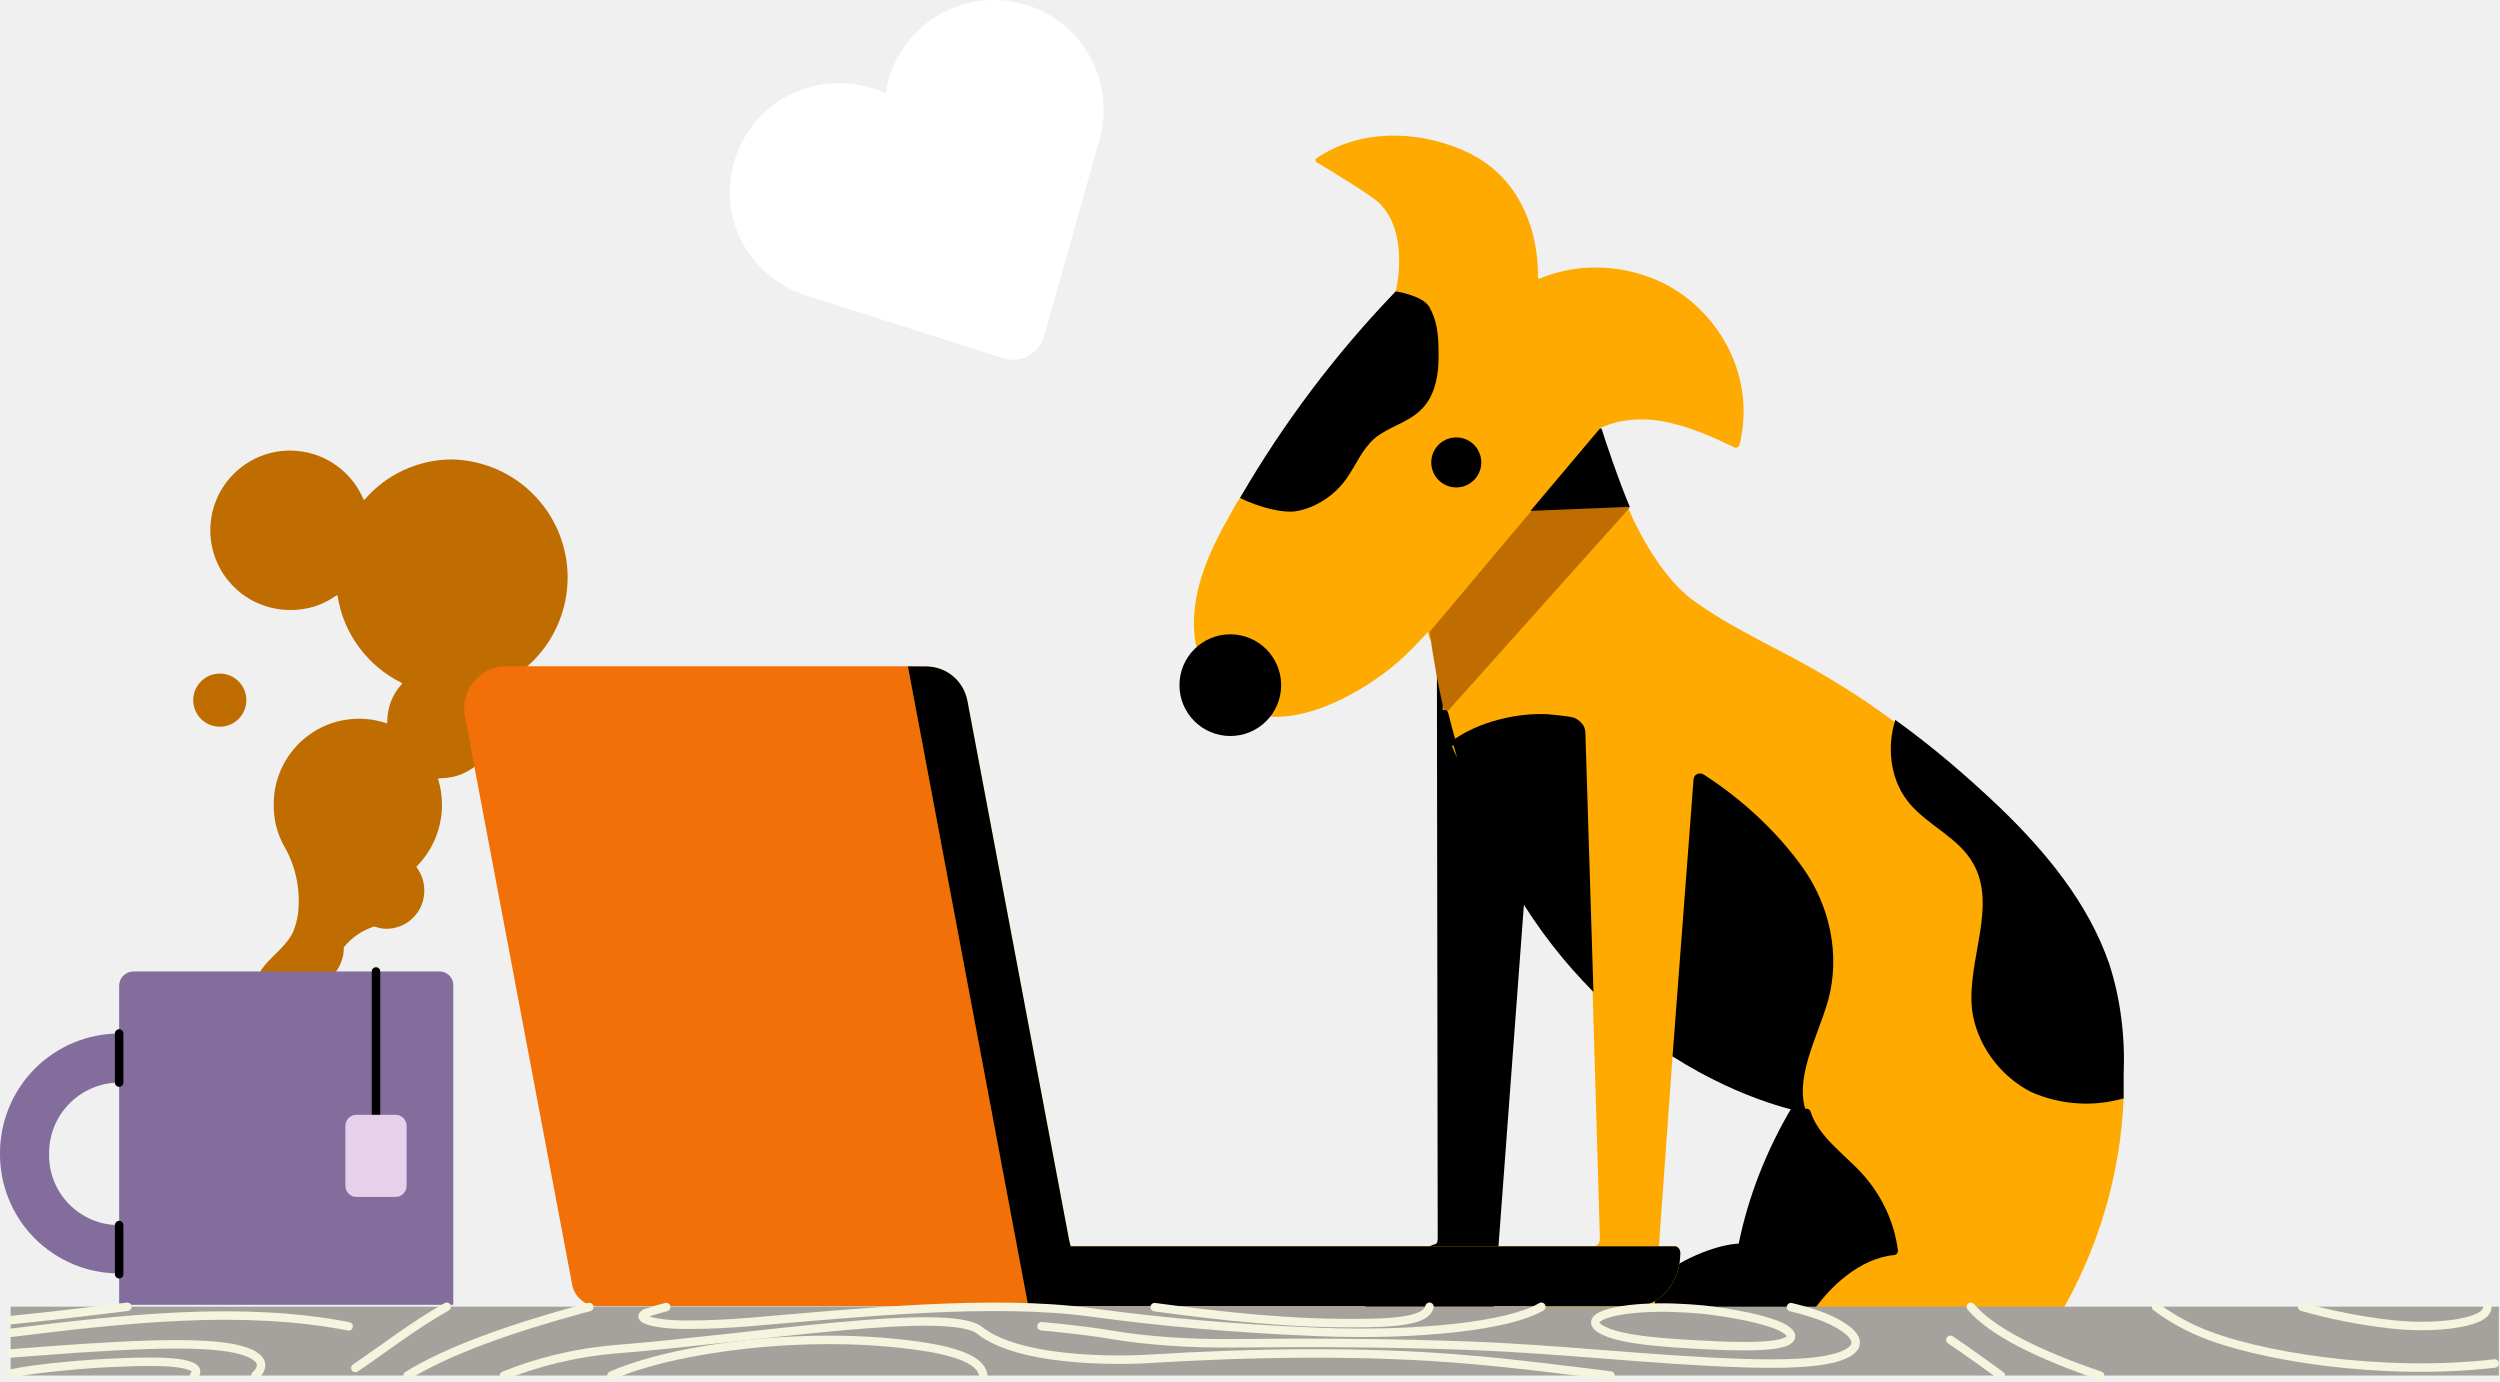
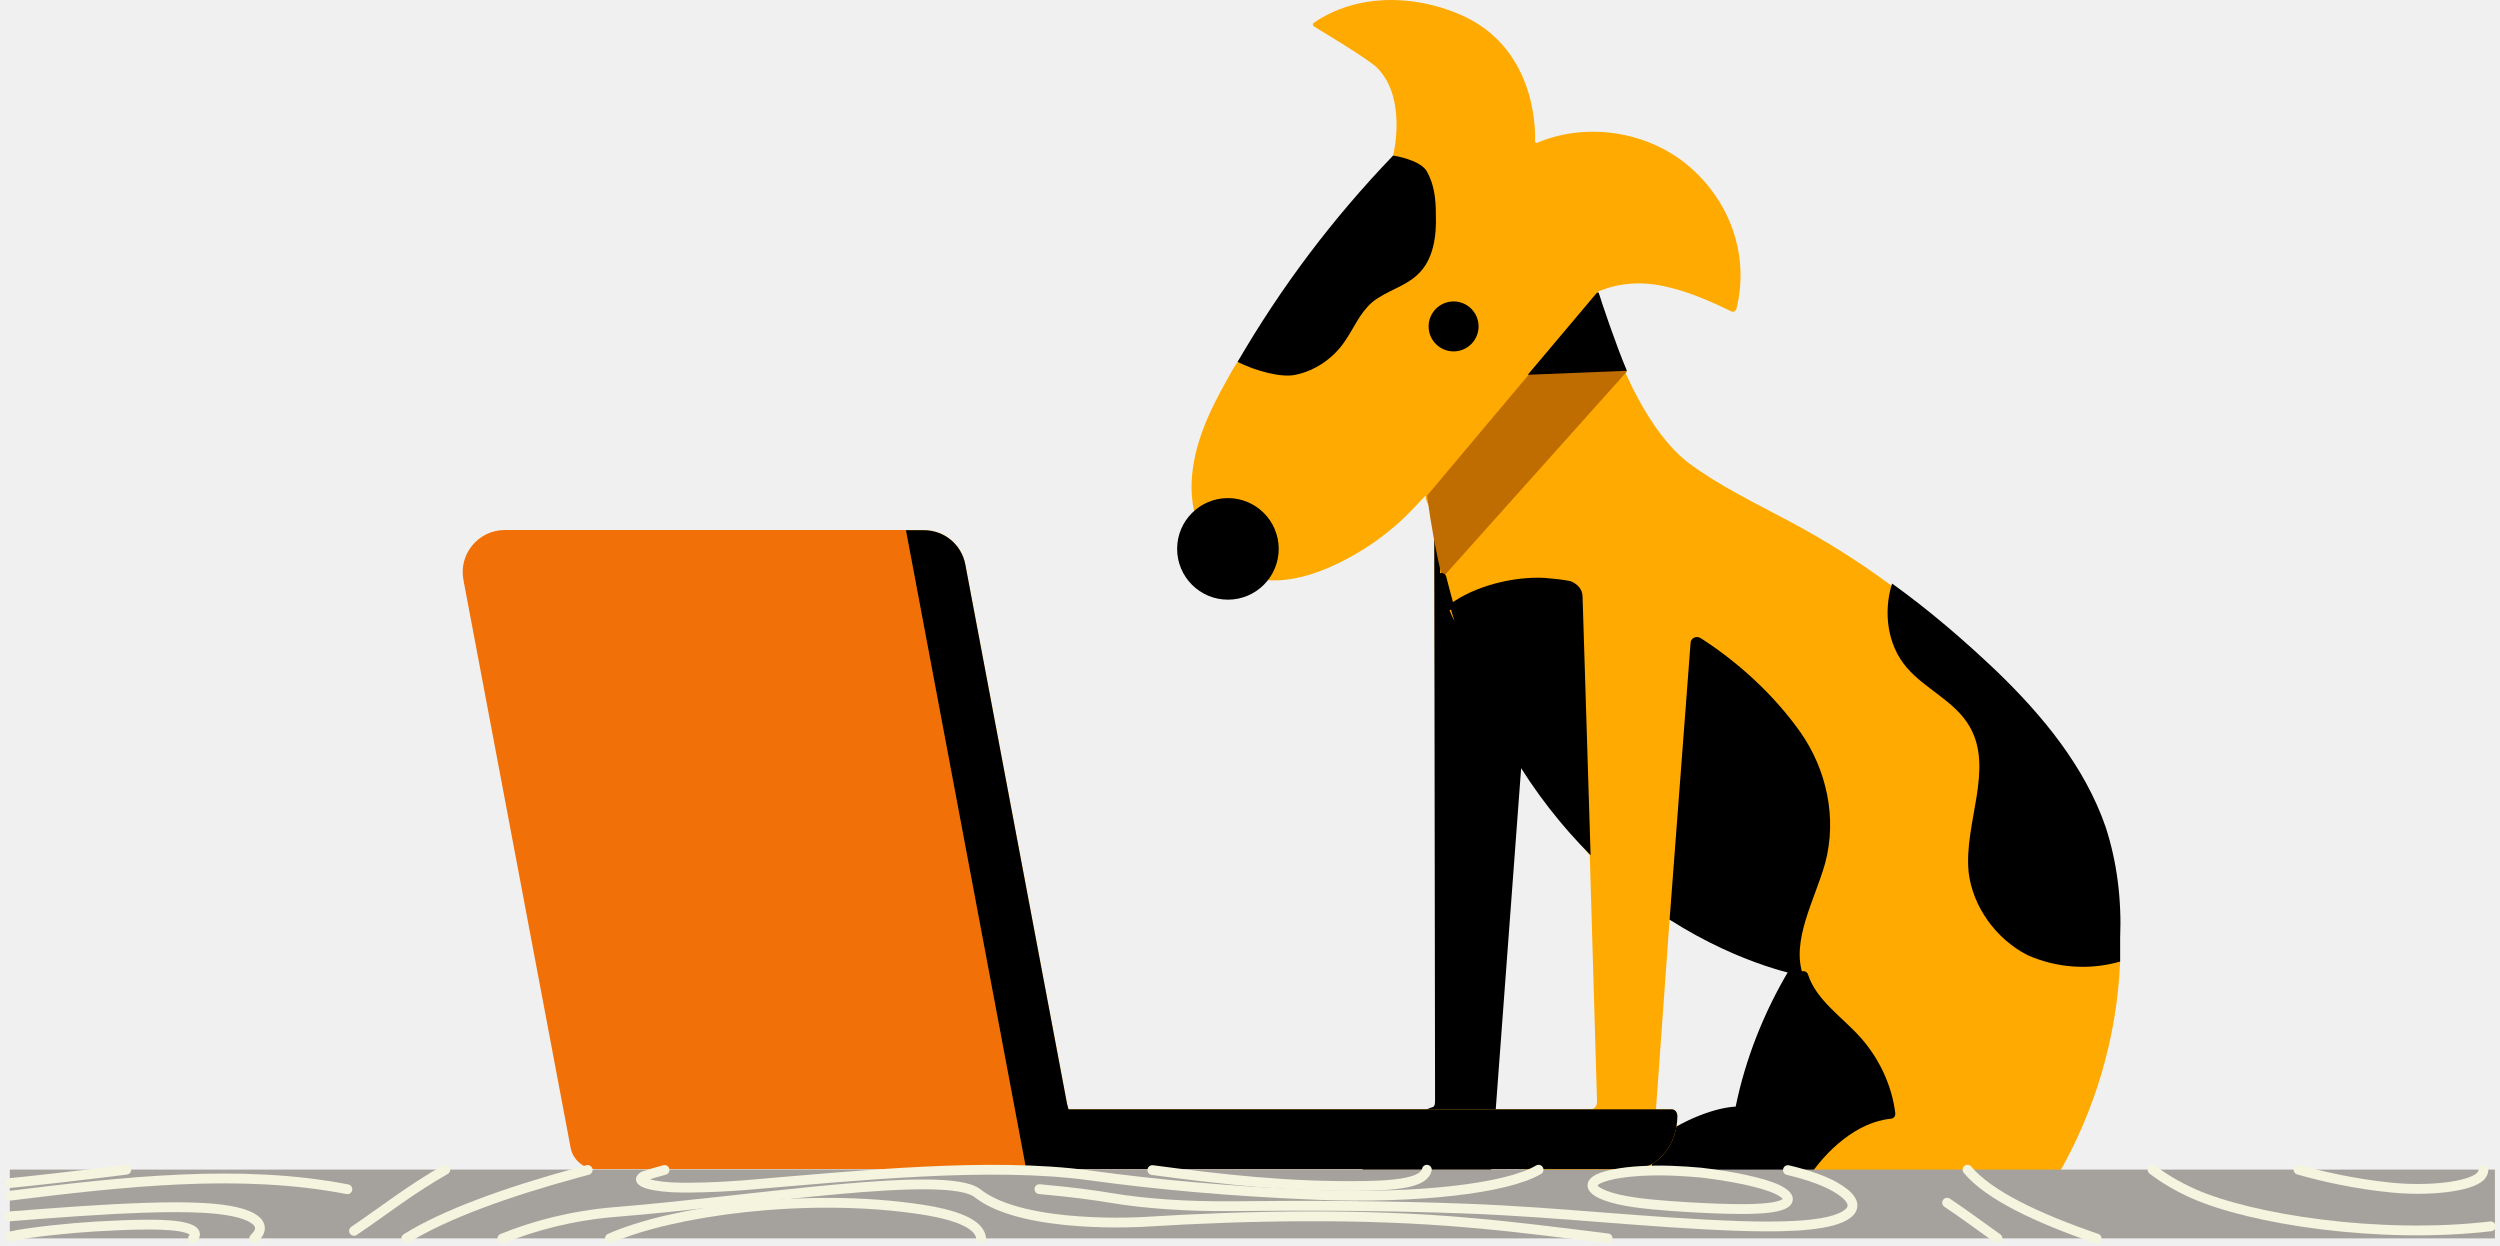
- <svg xmlns="http://www.w3.org/2000/svg" width="295" height="163" viewBox="0 0 295 163" fill="none">
-   <path d="M95.915 35.112L118.307 42.25C118.788 42.408 119.306 42.489 119.818 42.443C120.327 42.397 120.839 42.261 121.294 42.011C121.751 41.778 122.154 41.45 122.488 41.044C122.804 40.642 123.04 40.181 123.195 39.686L129.784 16.324C130.244 14.618 130.345 12.84 130.098 11.094C129.85 9.362 129.237 7.687 128.317 6.18C127.413 4.684 126.191 3.378 124.755 2.365C123.319 1.352 121.676 0.647 119.953 0.282C118.23 -0.084 116.452 -0.095 114.722 0.256C113.013 0.607 111.374 1.303 109.915 2.304C108.476 3.303 107.256 4.597 106.324 6.091C105.395 7.581 104.768 9.247 104.515 11.002C102.526 10.095 100.363 9.69 98.202 9.839C96.039 9.975 93.944 10.651 92.103 11.799C89.531 13.43 87.626 15.919 86.72 18.822C85.811 21.728 85.931 24.846 87.108 27.669C87.928 29.484 89.139 31.098 90.664 32.381C92.189 33.665 93.984 34.591 95.915 35.112Z" fill="white" />
-   <path d="M65.362 103.994C62.844 103.994 60.802 101.914 60.802 99.339C60.802 96.772 62.844 94.684 65.362 94.684C67.879 94.684 69.922 96.772 69.922 99.339C69.922 101.914 67.879 103.994 65.362 103.994Z" fill="#BF6D01" />
-   <path d="M39.836 70.323C39.825 70.315 39.825 70.295 39.816 70.286C39.807 70.266 39.787 70.257 39.778 70.257C39.758 70.249 39.741 70.249 39.73 70.249C39.712 70.249 39.692 70.257 39.684 70.266C38.144 71.379 36.291 71.978 34.392 71.978C32.681 72.006 31 71.569 29.519 70.723C28.046 69.869 26.82 68.623 25.991 67.133C25.166 65.639 24.757 63.948 24.823 62.239C24.881 60.538 25.404 58.875 26.334 57.451C27.266 56.016 28.566 54.868 30.106 54.117C31.636 53.366 33.345 53.052 35.046 53.205C36.746 53.357 38.38 53.964 39.758 54.971C41.136 55.978 42.218 57.336 42.886 58.904C42.894 58.924 42.903 58.933 42.914 58.942C42.923 58.962 42.94 58.962 42.961 58.97C42.969 58.97 42.989 58.97 43.009 58.962C43.018 58.962 43.035 58.953 43.047 58.933C44.319 57.46 45.886 56.272 47.653 55.466C49.431 54.649 51.35 54.22 53.298 54.212C56.575 54.278 59.728 55.483 62.208 57.65C64.68 59.808 66.314 62.762 66.817 66.011C67.321 69.25 66.653 72.565 64.953 75.378C63.253 78.181 60.611 80.29 57.507 81.345C57.487 81.354 57.478 81.354 57.467 81.363C57.458 81.383 57.45 81.391 57.45 81.4C57.438 81.42 57.438 81.429 57.438 81.449C57.438 81.469 57.45 81.478 57.458 81.486C58.209 82.571 58.618 83.863 58.618 85.183C58.618 86.93 57.933 88.613 56.707 89.856C55.473 91.102 53.81 91.815 52.061 91.832H51.805C51.796 91.832 51.776 91.841 51.767 91.841C51.747 91.853 51.739 91.861 51.73 91.87C51.721 91.881 51.71 91.899 51.71 91.91C51.71 91.927 51.71 91.948 51.71 91.956C52.006 92.934 52.147 93.953 52.156 94.968C52.156 97.684 51.083 100.297 49.175 102.227C49.155 102.245 49.146 102.265 49.146 102.282C49.146 102.311 49.146 102.331 49.163 102.351C49.745 103.128 50.058 104.069 50.067 105.038C50.075 105.637 49.972 106.226 49.753 106.776C49.535 107.328 49.204 107.832 48.784 108.261C48.375 108.678 47.872 109.02 47.331 109.247C46.778 109.475 46.191 109.598 45.602 109.598C45.127 109.598 44.652 109.503 44.206 109.334C44.186 109.322 44.166 109.322 44.137 109.334C42.742 109.771 41.508 110.614 40.584 111.765C40.575 111.774 40.567 111.794 40.567 111.822V111.975C40.567 113.684 39.237 115.965 37.526 115.965C36.596 115.965 35.751 116.155 35.181 115.528C35.169 115.517 35.161 115.508 35.152 115.499C35.132 115.499 35.123 115.488 35.103 115.488H30.439C30.431 115.488 30.411 115.488 30.402 115.479C30.382 115.471 30.373 115.462 30.362 115.45C30.353 115.442 30.353 115.422 30.345 115.413C30.345 115.393 30.345 115.376 30.353 115.367C31.162 113.267 33.555 112.125 34.582 109.978C35 108.954 35.227 107.861 35.247 106.747C35.331 104.469 34.81 102.207 33.725 100.193C32.767 98.625 32.272 96.81 32.301 94.968C32.281 93.363 32.652 91.786 33.374 90.351C34.096 88.915 35.152 87.672 36.444 86.731C37.744 85.782 39.255 85.163 40.843 84.927C42.428 84.68 44.054 84.821 45.573 85.336C45.581 85.336 45.602 85.336 45.622 85.336C45.63 85.336 45.651 85.325 45.659 85.316C45.668 85.307 45.676 85.296 45.688 85.287C45.697 85.267 45.697 85.25 45.697 85.241V85.183C45.688 83.529 46.295 81.932 47.417 80.718C47.426 80.707 47.434 80.698 47.434 80.678C47.446 80.669 47.446 80.652 47.434 80.641C47.434 80.623 47.426 80.612 47.417 80.594C47.406 80.583 47.397 80.574 47.388 80.574C45.403 79.596 43.674 78.152 42.362 76.365C41.041 74.59 40.178 72.519 39.836 70.323Z" fill="#BF6D01" />
-   <path d="M25.937 85.753C24.208 85.753 22.801 84.355 22.801 82.617C22.801 80.888 24.208 79.481 25.937 79.481C27.666 79.481 29.07 80.888 29.07 82.617C29.07 84.355 27.666 85.753 25.937 85.753Z" fill="#BF6D01" />
-   <path d="M0 136.105C-0.008 132.382 1.453 128.8 4.065 126.147C6.678 123.498 10.243 121.987 13.966 121.95C13.994 121.95 14.012 121.941 14.032 121.921C14.052 121.901 14.06 121.884 14.06 121.855V116.25C14.081 115.813 14.271 115.393 14.584 115.099C14.906 114.795 15.332 114.625 15.77 114.633H51.871C52.081 114.633 52.3 114.671 52.49 114.757C52.688 114.835 52.87 114.958 53.022 115.108C53.163 115.252 53.287 115.433 53.364 115.632C53.451 115.83 53.488 116.04 53.488 116.25V153.871C53.488 153.9 53.477 153.917 53.459 153.937C53.439 153.957 53.422 153.966 53.393 153.966H14.155C14.127 153.966 14.109 153.957 14.089 153.937C14.069 153.917 14.06 153.9 14.06 153.871V150.355C14.06 150.347 14.06 150.338 14.052 150.318C14.052 150.309 14.04 150.298 14.032 150.289C14.023 150.28 14.012 150.28 14.003 150.269C13.994 150.269 13.974 150.26 13.966 150.26C12.121 150.252 10.289 149.881 8.588 149.158C6.888 148.436 5.349 147.392 4.048 146.08C2.754 144.771 1.729 143.211 1.036 141.502C0.331 139.782 -0.008 137.958 0 136.105ZM13.966 144.561C13.994 144.561 14.012 144.552 14.032 144.532C14.052 144.512 14.06 144.495 14.06 144.466V127.839C14.06 127.822 14.052 127.793 14.032 127.773C14.012 127.753 13.994 127.744 13.966 127.744C11.762 127.782 9.661 128.694 8.131 130.282C6.594 131.867 5.757 133.996 5.795 136.2C5.777 137.293 5.976 138.366 6.376 139.382C6.784 140.389 7.383 141.313 8.142 142.081C8.902 142.86 9.805 143.476 10.801 143.905C11.799 144.334 12.884 144.552 13.966 144.561Z" fill="#826D9C" />
-   <path d="M14.06 121.95V127.744" stroke="black" stroke-linecap="round" stroke-linejoin="round" />
-   <path d="M14.06 144.561V150.355" stroke="black" stroke-linecap="round" stroke-linejoin="round" />
-   <path d="M44.368 114.633V132.02" stroke="black" stroke-linecap="round" stroke-linejoin="round" />
-   <path d="M42.086 141.235H46.646C46.819 141.243 46.997 141.206 47.161 141.149C47.322 141.082 47.475 140.979 47.596 140.855C47.719 140.731 47.814 140.59 47.883 140.418C47.95 140.257 47.978 140.087 47.978 139.906V132.874C47.978 132.704 47.95 132.523 47.883 132.362C47.814 132.201 47.719 132.048 47.596 131.925C47.475 131.801 47.322 131.706 47.161 131.64C46.997 131.574 46.819 131.545 46.646 131.545H42.086C41.905 131.545 41.735 131.574 41.574 131.64C41.413 131.706 41.26 131.801 41.137 131.925C41.013 132.048 40.918 132.201 40.852 132.362C40.786 132.523 40.757 132.704 40.757 132.874V139.906C40.757 140.087 40.786 140.257 40.852 140.418C40.918 140.59 41.013 140.731 41.137 140.855C41.26 140.979 41.413 141.082 41.574 141.149C41.735 141.206 41.905 141.243 42.086 141.235Z" fill="#E7D0EC" />
-   <path d="M211.454 130.748C208.502 135.699 206.405 141.223 205.263 146.839C203.263 146.934 199.359 147.985 195.265 151.031C193.835 152.079 194.98 155.125 194.98 155.125H206.787H212.976L236.689 152.553L237.354 130.748H211.454Z" fill="#FFAA00" />
-   <path d="M169.553 76.374L169.84 146.555C169.84 146.745 169.745 146.934 169.553 147.032C165.174 148.839 163.649 151.316 160.412 155.22H176.029L181.458 82.945L169.553 76.374Z" fill="#FFAA00" />
-   <path d="M169.552 76.374L169.65 145.982C169.65 146.175 169.65 146.46 169.552 146.65C169.457 146.84 169.173 146.84 168.983 146.934C164.889 148.649 163.459 151.316 160.317 155.126H176.219L180.028 103.988L181.458 82.847L169.552 76.374Z" fill="black" />
-   <path d="M211.454 130.653C208.502 135.605 206.31 141.126 205.168 146.745C203.073 146.84 198.979 148.08 195.17 151.126C193.835 152.269 194.98 155.126 194.98 155.126H206.788H214.786L229.545 147.887L237.449 130.748L211.454 130.653Z" fill="black" />
-   <path d="M250.591 129.606C250.212 138.556 247.639 147.317 243.068 155.126H213.071C215.358 151.506 219.263 147.985 223.452 147.602C223.072 144.46 221.642 141.413 219.548 139.031C217.358 136.557 214.213 134.557 213.166 131.318C213.166 131.318 210.119 126.176 204.31 123.414C202.501 122.557 199.454 125.891 197.359 124.654L195.17 155.126H179.363C182.505 151.411 185.457 148.175 188.219 147.032C188.599 146.935 188.789 146.555 188.789 146.175L187.931 117.036C184.505 113.606 185.074 101.989 182.122 96.847C179.458 92.086 173.077 93.99 171.172 87.514C170.887 86.467 170.603 85.419 170.315 84.277C169.935 82.945 171.077 79.993 170.792 78.469C170.41 76.659 168.698 76.374 168.505 74.564C167.363 75.801 166.221 77.041 164.984 78.089C162.696 80.088 160.127 81.705 157.365 82.945C153.936 84.467 149.936 85.325 146.51 83.705C142.606 81.898 140.701 77.231 140.891 72.945C141.081 68.566 142.985 64.566 145.08 60.852C145.463 60.185 145.842 59.422 146.32 58.758C148.889 54.281 155.65 52.661 158.792 48.567C161.842 44.568 161.269 38.091 164.696 34.38C164.696 34.38 166.411 27.619 162.794 23.999C161.842 23.047 156.793 20 155.365 19.143C155.176 19.048 155.176 18.763 155.365 18.665C160.412 15.239 167.078 15.334 172.602 17.713C181.268 21.427 181.553 30.761 181.458 32.665C181.458 32.855 181.648 32.95 181.743 32.855C187.646 30.378 194.98 31.523 199.837 35.807C204.598 39.996 206.788 46.282 205.263 52.471C205.168 52.759 204.883 52.949 204.598 52.759C202.216 51.614 199.644 50.471 197.075 49.902C194.408 49.234 191.456 49.329 188.884 50.471C188.789 50.566 188.694 50.661 188.789 50.756C189.076 52.376 188.219 55.995 188.789 57.615C189.361 59.137 191.456 58.47 192.123 59.995C194.028 64.279 196.597 68.376 199.549 70.66C203.263 73.422 207.452 75.422 211.549 77.611C215.643 79.8 219.642 82.278 223.357 85.04C227.736 88.181 228.118 92.943 232.023 96.657C237.449 101.894 243.258 118.368 242.973 122.94C243.163 123.702 250.591 128.653 250.591 129.606Z" fill="#FFAA00" />
-   <path d="M187.077 86.467L188.026 117.036C181.458 110.464 175.172 101.036 171.362 87.419C174.314 85.23 178.886 84.087 182.6 84.277C183.647 84.372 184.695 84.467 185.647 84.657C186.409 84.945 187.077 85.609 187.077 86.467Z" fill="black" />
-   <path d="M215.738 117.988C214.501 122.367 211.644 127.224 213.166 131.318C213.166 131.318 206.025 130.175 197.359 124.654L199.837 91.991C199.837 91.418 200.501 91.038 201.074 91.418C205.645 94.37 209.739 98.179 212.786 102.466C215.928 106.94 217.165 112.654 215.738 117.988Z" fill="black" />
-   <path d="M192.313 59.9L170.505 84.277C169.745 81.23 169.172 77.991 168.698 74.564L188.788 50.661C188.883 50.566 188.978 50.566 188.978 50.661C189.741 53.518 190.883 56.853 192.313 59.9Z" fill="#BF6D01" />
-   <path d="M188.789 50.566L180.601 60.279L192.313 59.805C190.981 56.663 189.266 51.519 188.979 50.566C188.884 50.566 188.789 50.566 188.789 50.566Z" fill="black" />
-   <path d="M171.84 57.518C173.469 57.518 174.792 56.194 174.792 54.566C174.792 52.937 173.469 51.614 171.84 51.614C170.212 51.614 168.888 52.937 168.888 54.566C168.888 56.194 170.212 57.518 171.84 57.518Z" fill="black" />
-   <path d="M167.553 48.472C166.031 49.902 163.841 50.377 162.221 51.709C160.697 53.044 160.032 54.853 158.887 56.47C157.555 58.375 155.46 59.805 153.176 60.279C151.461 60.662 148.414 59.805 146.32 58.757C151.461 49.902 157.555 41.806 164.696 34.38C164.696 34.38 167.935 34.855 168.698 36.285C169.552 37.806 169.745 39.521 169.745 41.331C169.84 43.9 169.457 46.757 167.553 48.472Z" fill="black" />
-   <path d="M160.792 49.902C162.42 49.902 163.744 48.578 163.744 46.95C163.744 45.321 162.42 43.995 160.792 43.995C159.163 43.995 157.84 45.321 157.84 46.95C157.84 48.578 159.163 49.902 160.792 49.902Z" fill="black" />
-   <path d="M250.592 126.844C250.592 127.796 250.592 128.654 250.592 129.606C246.972 130.653 243.068 130.365 239.641 128.843C235.927 126.939 233.165 123.13 232.687 119.035C232.118 113.227 235.737 106.845 232.785 101.799C231.07 98.847 227.546 97.417 225.357 94.848C223.072 92.181 222.595 88.276 223.642 84.945C228.024 88.087 232.118 91.611 236.022 95.323C241.448 100.562 246.402 106.56 248.877 113.701C250.212 117.795 250.781 122.272 250.592 126.844Z" fill="black" />
-   <path d="M145.175 86.849C148.489 86.849 151.177 84.162 151.177 80.848C151.177 77.536 148.489 74.849 145.175 74.849C141.863 74.849 139.176 77.536 139.176 80.848C139.176 84.162 141.863 86.849 145.175 86.849Z" fill="black" />
-   <path d="M171.267 87.514C170.982 86.467 170.697 85.419 170.41 84.277" stroke="black" stroke-linecap="round" stroke-linejoin="round" />
-   <path d="M213.071 155.126C215.359 151.506 219.263 147.985 223.452 147.602C223.072 144.46 221.642 141.413 219.548 139.031C217.358 136.557 214.213 134.557 213.166 131.318" stroke="black" stroke-linecap="round" stroke-linejoin="round" />
-   <path d="M125.605 146.483L113.285 83.023C112.908 80.488 111.237 78.834 107.514 78.618H59.717C56.609 78.644 54.285 81.455 54.852 84.505L67.514 151.578C67.787 153.063 69.096 154.136 70.601 154.136H121.891L125.66 146.903L125.605 146.483Z" fill="#F17007" />
-   <path d="M197.612 147.064H126.341L126.166 146.399L114.148 82.686C113.699 80.341 111.668 78.644 109.266 78.644H107.134L121.338 154.136H128.254H193.041C195.932 154.136 198.277 151.302 198.277 147.826C198.257 147.395 197.984 147.064 197.612 147.064Z" fill="#FFAA00" />
-   <path d="M197.612 147.064H126.341L126.166 146.399L114.148 82.686C113.699 80.341 111.668 78.644 109.266 78.644H107.134L121.338 154.136H128.254H193.041C195.932 154.136 198.277 151.302 198.277 147.826C198.257 147.395 197.984 147.064 197.612 147.064Z" fill="black" />
-   <path d="M1.257 162.312H294.87V154.185H1.257V162.312Z" fill="#A5A29E" />
-   <path d="M116.019 162.312C115.878 160.923 114.031 159.677 108.921 158.894C95.367 156.834 79.327 159.116 72.158 162.312" stroke="#F4F4DF" stroke-linecap="round" stroke-linejoin="round" />
-   <path d="M48.099 162.312C52.711 159.441 60.022 156.834 68.112 154.613C68.61 154.481 69.036 154.363 69.533 154.231" stroke="#F4F4DF" stroke-linecap="round" stroke-linejoin="round" />
-   <path d="M41.925 161.426C45.473 159.027 48.594 156.538 52.712 154.199" stroke="#F4F4DF" stroke-linecap="round" stroke-linejoin="round" />
-   <path d="M22.905 162.312C23.331 161.869 23.259 161.426 22.194 161.098C21.13 160.773 19.426 160.684 17.792 160.684C15.663 160.684 13.465 160.788 11.405 160.906C8.496 161.084 3.6 161.559 1.327 162.076" stroke="#F4F4DF" stroke-linecap="round" stroke-linejoin="round" />
-   <path d="M30.143 162.312C31.064 161.441 31.208 160.448 29.433 159.663C26.95 158.567 21.768 158.552 17.51 158.687C11.975 158.863 6.652 159.294 1.257 159.709" stroke="#F4F4DF" stroke-linecap="round" stroke-linejoin="round" />
-   <path d="M41.143 156.509C28.509 154.052 14.671 155.62 1.327 157.266" stroke="#F4F4DF" stroke-linecap="round" stroke-linejoin="round" />
-   <path d="M15.024 154.199C12.401 154.527 9.846 154.838 7.219 155.134C5.231 155.356 3.315 155.577 1.327 155.77" stroke="#F4F4DF" stroke-linecap="round" stroke-linejoin="round" />
-   <path d="M293.52 154.199C293.52 154.467 293.379 154.734 293.166 154.985C291.889 156.242 286.92 156.763 282.521 156.302C278.545 155.888 274.857 155.117 271.66 154.199" stroke="#F4F4DF" stroke-linecap="round" stroke-linejoin="round" />
-   <path d="M294.372 160.891C281.244 162.433 266.056 160.063 259.243 157.027C257.255 156.138 255.692 155.177 254.415 154.199" stroke="#F4F4DF" stroke-linecap="round" stroke-linejoin="round" />
-   <path d="M232.555 154.199C235.041 157.177 240.717 159.901 247.815 162.33" stroke="#F4F4DF" stroke-linecap="round" stroke-linejoin="round" />
-   <path d="M230.144 158.095C232.201 159.47 234.117 160.906 236.105 162.312" stroke="#F4F4DF" stroke-linecap="round" stroke-linejoin="round" />
-   <path d="M201.045 154.541C204.521 154.941 208.353 155.681 210.2 156.584C211.337 157.162 211.975 157.931 210.413 158.434C209.348 158.759 207.645 158.848 206.011 158.848C203.882 158.848 201.684 158.745 199.624 158.627C196.715 158.449 193.734 158.241 191.393 157.724C189.051 157.206 187.56 156.317 188.553 155.531C189.333 154.895 191.674 154.467 194.016 154.349C196.43 154.213 198.772 154.334 201.045 154.541Z" stroke="#F4F4DF" stroke-linecap="round" stroke-linejoin="round" />
-   <path d="M211.337 154.245C213.961 154.867 216.09 155.652 217.439 156.555C219.001 157.56 219.853 158.877 217.58 159.87C215.097 160.966 209.916 160.98 205.657 160.848C194.727 160.477 184.508 159.22 173.578 158.805C164.282 158.449 154.842 158.405 145.472 158.509C140.362 158.552 135.396 158.213 131.42 157.545C129.504 157.22 126.808 156.849 122.904 156.495" stroke="#F4F4DF" stroke-linecap="round" stroke-linejoin="round" />
-   <path d="M78.617 154.231C77.765 154.452 76.913 154.703 76.134 154.97V154.985C74.925 155.62 77.339 156.302 80.674 156.317C80.959 156.317 81.243 156.317 81.525 156.317C83.87 156.302 86.14 156.184 88.341 156.006C101.469 154.895 117.155 153.281 128.793 154.867C136.742 155.963 145.615 156.763 155.055 157.145C155.268 157.162 155.481 157.163 155.763 157.177C167.332 157.62 178.049 156.466 181.881 154.199" stroke="#F4F4DF" stroke-linecap="round" stroke-linejoin="round" />
-   <path d="M168.681 154.199C168.396 155.206 167.119 156.006 161.655 156.109C152.428 156.288 144.266 155.31 136.248 154.245" stroke="#F4F4DF" stroke-linecap="round" stroke-linejoin="round" />
-   <path d="M190.043 162.312C184.436 161.619 178.831 160.891 173.506 160.448C161.37 159.366 147.603 159.588 135.324 160.359C135.324 160.359 121.059 161.291 115.593 156.984C111.973 154.11 88.767 157.916 72.868 159.191C67.546 159.62 63.075 160.862 59.455 162.33" stroke="#F4F4DF" stroke-linecap="round" stroke-linejoin="round" />
+ <svg xmlns="http://www.w3.org/2000/svg" width="255" height="127" viewBox="0 0 255 127" fill="none">
+   <path d="M182.466 99.064C179.918 103.339 178.107 108.108 177.121 112.957C175.395 113.039 172.024 113.945 168.49 116.576C167.255 117.48 168.244 120.11 168.244 120.11H178.438H183.78L204.252 117.89L204.826 99.064H182.466Z" fill="#FFAA00" />
+   <path d="M146.292 52.122L146.54 112.711C146.54 112.875 146.458 113.039 146.292 113.123C142.511 114.683 141.195 116.821 138.4 120.192H151.883L156.57 57.795L146.292 52.122Z" fill="#FFAA00" />
+   <path d="M146.292 52.122L146.376 112.216C146.376 112.383 146.376 112.629 146.292 112.793C146.21 112.957 145.964 112.957 145.8 113.039C142.265 114.519 141.031 116.821 138.318 120.11H152.047L155.335 75.962L156.57 57.711L146.292 52.122Z" fill="black" />
+   <path d="M182.467 98.982C179.918 103.257 178.026 108.024 177.039 112.875C175.231 112.957 171.697 114.027 168.408 116.658C167.256 117.644 168.244 120.11 168.244 120.11H178.438H185.343L198.085 113.861L204.908 99.064L182.467 98.982Z" fill="black" />
+   <path d="M216.254 98.078C215.926 105.806 213.706 113.369 209.759 120.11H183.862C185.837 116.986 189.207 113.945 192.824 113.615C192.496 110.903 191.262 108.272 189.453 106.216C187.563 104.079 184.848 102.353 183.944 99.556C183.944 99.556 181.314 95.118 176.299 92.733C174.737 91.993 172.106 94.872 170.298 93.804L168.408 120.11H154.761C157.474 116.904 160.022 114.109 162.407 113.123C162.735 113.039 162.898 112.711 162.898 112.383L162.158 87.227C159.2 84.266 159.692 74.236 157.143 69.797C154.843 65.686 149.334 67.331 147.69 61.74C147.444 60.836 147.198 59.931 146.95 58.945C146.622 57.795 147.608 55.247 147.362 53.93C147.032 52.368 145.554 52.122 145.387 50.56C144.401 51.628 143.415 52.698 142.347 53.602C140.372 55.329 138.154 56.725 135.77 57.795C132.809 59.109 129.357 59.849 126.398 58.451C123.028 56.891 121.383 52.862 121.547 49.161C121.711 45.381 123.356 41.928 125.164 38.722C125.494 38.145 125.822 37.487 126.234 36.913C128.452 33.049 134.289 31.65 137.002 28.116C139.635 24.663 139.14 19.072 142.099 15.868C142.099 15.868 143.579 10.031 140.457 6.906C139.635 6.084 135.276 3.454 134.044 2.713C133.88 2.631 133.88 2.385 134.044 2.301C138.4 -0.657 144.155 -0.575 148.924 1.479C156.406 4.686 156.652 12.743 156.57 14.387C156.57 14.551 156.734 14.633 156.816 14.551C161.912 12.413 168.244 13.401 172.436 17.1C176.547 20.716 178.437 26.143 177.121 31.486C177.039 31.735 176.793 31.899 176.547 31.735C174.491 30.746 172.27 29.76 170.052 29.268C167.749 28.692 165.201 28.774 162.98 29.76C162.898 29.842 162.817 29.924 162.898 30.006C163.147 31.404 162.407 34.529 162.898 35.927C163.393 37.241 165.201 36.665 165.777 37.982C167.422 41.68 169.64 45.217 172.188 47.189C175.395 49.574 179.011 51.3 182.548 53.19C186.083 55.08 189.535 57.219 192.742 59.603C196.522 62.316 196.853 66.427 200.223 69.633C204.908 74.154 209.923 88.376 209.677 92.323C209.841 92.982 216.254 97.256 216.254 98.078Z" fill="#FFAA00" />
+   <path d="M161.421 60.836L162.241 87.227C156.57 81.553 151.143 73.414 147.854 61.658C150.403 59.767 154.35 58.781 157.556 58.945C158.461 59.027 159.365 59.109 160.187 59.273C160.845 59.522 161.421 60.095 161.421 60.836Z" fill="black" />
+   <path d="M186.165 88.049C185.097 91.829 182.63 96.022 183.944 99.556C183.944 99.556 177.779 98.57 170.298 93.804L172.436 65.605C172.436 65.11 173.01 64.783 173.505 65.11C177.451 67.659 180.986 70.948 183.616 74.648C186.329 78.511 187.397 83.444 186.165 88.049Z" fill="black" />
+   <path d="M165.941 37.899L147.114 58.945C146.458 56.315 145.964 53.518 145.554 50.56L162.898 29.924C162.98 29.842 163.062 29.842 163.062 29.924C163.721 32.39 164.707 35.269 165.941 37.899Z" fill="#BF6D01" />
+   <path d="M162.899 29.842L155.83 38.227L165.942 37.818C164.792 35.105 163.311 30.664 163.063 29.842C162.981 29.842 162.899 29.842 162.899 29.842Z" fill="black" />
+   <path d="M148.266 35.843C149.672 35.843 150.815 34.7 150.815 33.294C150.815 31.889 149.672 30.746 148.266 30.746C146.86 30.746 145.718 31.889 145.718 33.294C145.718 34.7 146.86 35.843 148.266 35.843Z" fill="black" />
+   <path d="M144.565 28.034C143.251 29.269 141.361 29.678 139.963 30.828C138.646 31.981 138.072 33.543 137.084 34.939C135.934 36.584 134.126 37.818 132.153 38.228C130.673 38.558 128.043 37.818 126.234 36.914C130.673 29.269 135.934 22.279 142.099 15.868C142.099 15.868 144.896 16.278 145.554 17.512C146.291 18.826 146.458 20.307 146.458 21.869C146.54 24.087 146.21 26.554 144.565 28.034Z" fill="black" />
+   <path d="M138.728 29.268C140.134 29.268 141.277 28.126 141.277 26.72C141.277 25.314 140.134 24.169 138.728 24.169C137.322 24.169 136.18 25.314 136.18 26.72C136.18 28.126 137.322 29.268 138.728 29.268Z" fill="black" />
+   <path d="M216.255 95.694C216.255 96.516 216.255 97.256 216.255 98.078C213.13 98.983 209.759 98.734 206.801 97.42C203.595 95.776 201.21 92.487 200.798 88.953C200.306 83.938 203.431 78.429 200.882 74.072C199.402 71.523 196.359 70.289 194.469 68.071C192.497 65.768 192.084 62.398 192.989 59.522C196.771 62.234 200.306 65.277 203.677 68.481C208.361 73.004 212.638 78.183 214.774 84.348C215.927 87.882 216.419 91.747 216.255 95.694Z" fill="black" />
+   <path d="M125.246 61.166C128.108 61.166 130.428 58.846 130.428 55.984C130.428 53.126 128.108 50.806 125.246 50.806C122.387 50.806 120.067 53.126 120.067 55.984C120.067 58.846 122.387 61.166 125.246 61.166Z" fill="black" />
+   <path d="M147.772 61.74C147.527 60.836 147.281 59.931 147.032 58.945" stroke="black" stroke-linecap="round" stroke-linejoin="round" />
+   <path d="M183.862 120.111C185.837 116.986 189.208 113.946 192.824 113.615C192.496 110.903 191.262 108.272 189.453 106.216C187.563 104.08 184.848 102.353 183.944 99.557" stroke="black" stroke-linecap="round" stroke-linejoin="round" />
+   <path d="M108.351 112.649L97.715 57.862C97.39 55.674 95.947 54.246 92.733 54.06H51.468C48.786 54.082 46.779 56.509 47.268 59.142L58.2 117.048C58.435 118.329 59.566 119.256 60.865 119.256H105.144L108.398 113.011L108.351 112.649Z" fill="#F17007" />
+   <path d="M170.517 113.151H108.987L108.835 112.577L98.46 57.572C98.073 55.547 96.319 54.082 94.245 54.082H92.404L104.667 119.256H110.638H166.57C169.066 119.256 171.09 116.809 171.09 113.809C171.073 113.436 170.837 113.151 170.517 113.151Z" fill="#FFAA00" />
+   <path d="M170.517 113.151H108.987L108.835 112.577L98.46 57.572C98.073 55.547 96.319 54.082 94.245 54.082H92.404L104.667 119.256H110.638H166.57C169.066 119.256 171.09 116.809 171.09 113.809C171.073 113.436 170.837 113.151 170.517 113.151Z" fill="black" />
+   <path d="M1 126.315H254.482V119.298H1V126.315Z" fill="#A5A29E" />
+   <path d="M100.076 126.315C99.955 125.115 98.36 124.039 93.949 123.364C82.247 121.585 68.4 123.555 62.21 126.315" stroke="#F4F4DF" stroke-linecap="round" stroke-linejoin="round" />
+   <path d="M41.44 126.315C45.421 123.836 51.733 121.586 58.717 119.668C59.147 119.554 59.514 119.452 59.944 119.338" stroke="#F4F4DF" stroke-linecap="round" stroke-linejoin="round" />
+   <path d="M36.109 125.549C39.172 123.477 41.867 121.329 45.421 119.31" stroke="#F4F4DF" stroke-linecap="round" stroke-linejoin="round" />
+   <path d="M19.689 126.315C20.056 125.933 19.994 125.55 19.075 125.267C18.156 124.986 16.686 124.909 15.275 124.909C13.437 124.909 11.539 124.999 9.761 125.1C7.249 125.254 3.022 125.664 1.06 126.111" stroke="#F4F4DF" stroke-linecap="round" stroke-linejoin="round" />
+   <path d="M25.938 126.315C26.733 125.563 26.857 124.706 25.324 124.028C23.181 123.081 18.707 123.069 15.031 123.186C10.252 123.337 5.657 123.71 1 124.067" stroke="#F4F4DF" stroke-linecap="round" stroke-linejoin="round" />
+   <path d="M35.434 121.304C24.527 119.183 12.58 120.537 1.06 121.957" stroke="#F4F4DF" stroke-linecap="round" stroke-linejoin="round" />
+   <path d="M12.885 119.311C10.62 119.594 8.414 119.862 6.146 120.118C4.43 120.309 2.776 120.5 1.06 120.667" stroke="#F4F4DF" stroke-linecap="round" stroke-linejoin="round" />
+   <path d="M253.318 119.31C253.318 119.541 253.196 119.772 253.012 119.988C251.909 121.073 247.62 121.523 243.822 121.125C240.389 120.768 237.205 120.102 234.445 119.31" stroke="#F4F4DF" stroke-linecap="round" stroke-linejoin="round" />
+   <path d="M254.052 125.087C242.719 126.418 229.606 124.372 223.725 121.751C222.008 120.984 220.659 120.154 219.557 119.31" stroke="#F4F4DF" stroke-linecap="round" stroke-linejoin="round" />
+   <path d="M200.685 119.31C202.831 121.88 207.731 124.233 213.859 126.329" stroke="#F4F4DF" stroke-linecap="round" stroke-linejoin="round" />
+   <path d="M198.603 122.674C200.378 123.861 202.033 125.101 203.749 126.315" stroke="#F4F4DF" stroke-linecap="round" stroke-linejoin="round" />
+   <path d="M173.481 119.606C176.482 119.952 179.79 120.59 181.385 121.37C182.366 121.869 182.917 122.532 181.569 122.967C180.65 123.248 179.179 123.325 177.768 123.325C175.93 123.325 174.033 123.235 172.254 123.133C169.743 122.979 167.17 122.801 165.148 122.354C163.126 121.906 161.839 121.139 162.696 120.461C163.369 119.912 165.391 119.542 167.413 119.44C169.497 119.323 171.519 119.428 173.481 119.606Z" stroke="#F4F4DF" stroke-linecap="round" stroke-linejoin="round" />
+   <path d="M182.366 119.35C184.631 119.886 186.469 120.564 187.634 121.344C188.983 122.211 189.718 123.349 187.756 124.206C185.612 125.152 181.139 125.164 177.463 125.05C168.026 124.73 159.204 123.644 149.768 123.287C141.742 122.979 133.593 122.941 125.503 123.031C121.092 123.068 116.804 122.775 113.372 122.199C111.717 121.918 109.39 121.597 106.02 121.292" stroke="#F4F4DF" stroke-linecap="round" stroke-linejoin="round" />
+   <path d="M67.786 119.337C67.05 119.528 66.315 119.744 65.642 119.975V119.988C64.599 120.537 66.683 121.125 69.562 121.138C69.808 121.138 70.053 121.138 70.297 121.138C72.321 121.125 74.281 121.023 76.181 120.869C87.515 119.911 101.057 118.517 111.104 119.886C117.967 120.832 125.627 121.523 133.777 121.853C133.961 121.868 134.144 121.868 134.388 121.88C144.375 122.263 153.628 121.267 156.936 119.31" stroke="#F4F4DF" stroke-linecap="round" stroke-linejoin="round" />
+   <path d="M145.541 119.31C145.295 120.179 144.192 120.869 139.475 120.959C131.509 121.113 124.463 120.268 117.54 119.349" stroke="#F4F4DF" stroke-linecap="round" stroke-linejoin="round" />
+   <path d="M163.983 126.314C159.142 125.716 154.303 125.087 149.706 124.705C139.229 123.771 127.343 123.962 116.742 124.628C116.742 124.628 104.427 125.433 99.708 121.714C96.583 119.233 76.549 122.519 62.823 123.619C58.228 123.989 54.368 125.063 51.243 126.329" stroke="#F4F4DF" stroke-linecap="round" stroke-linejoin="round" />
</svg>
